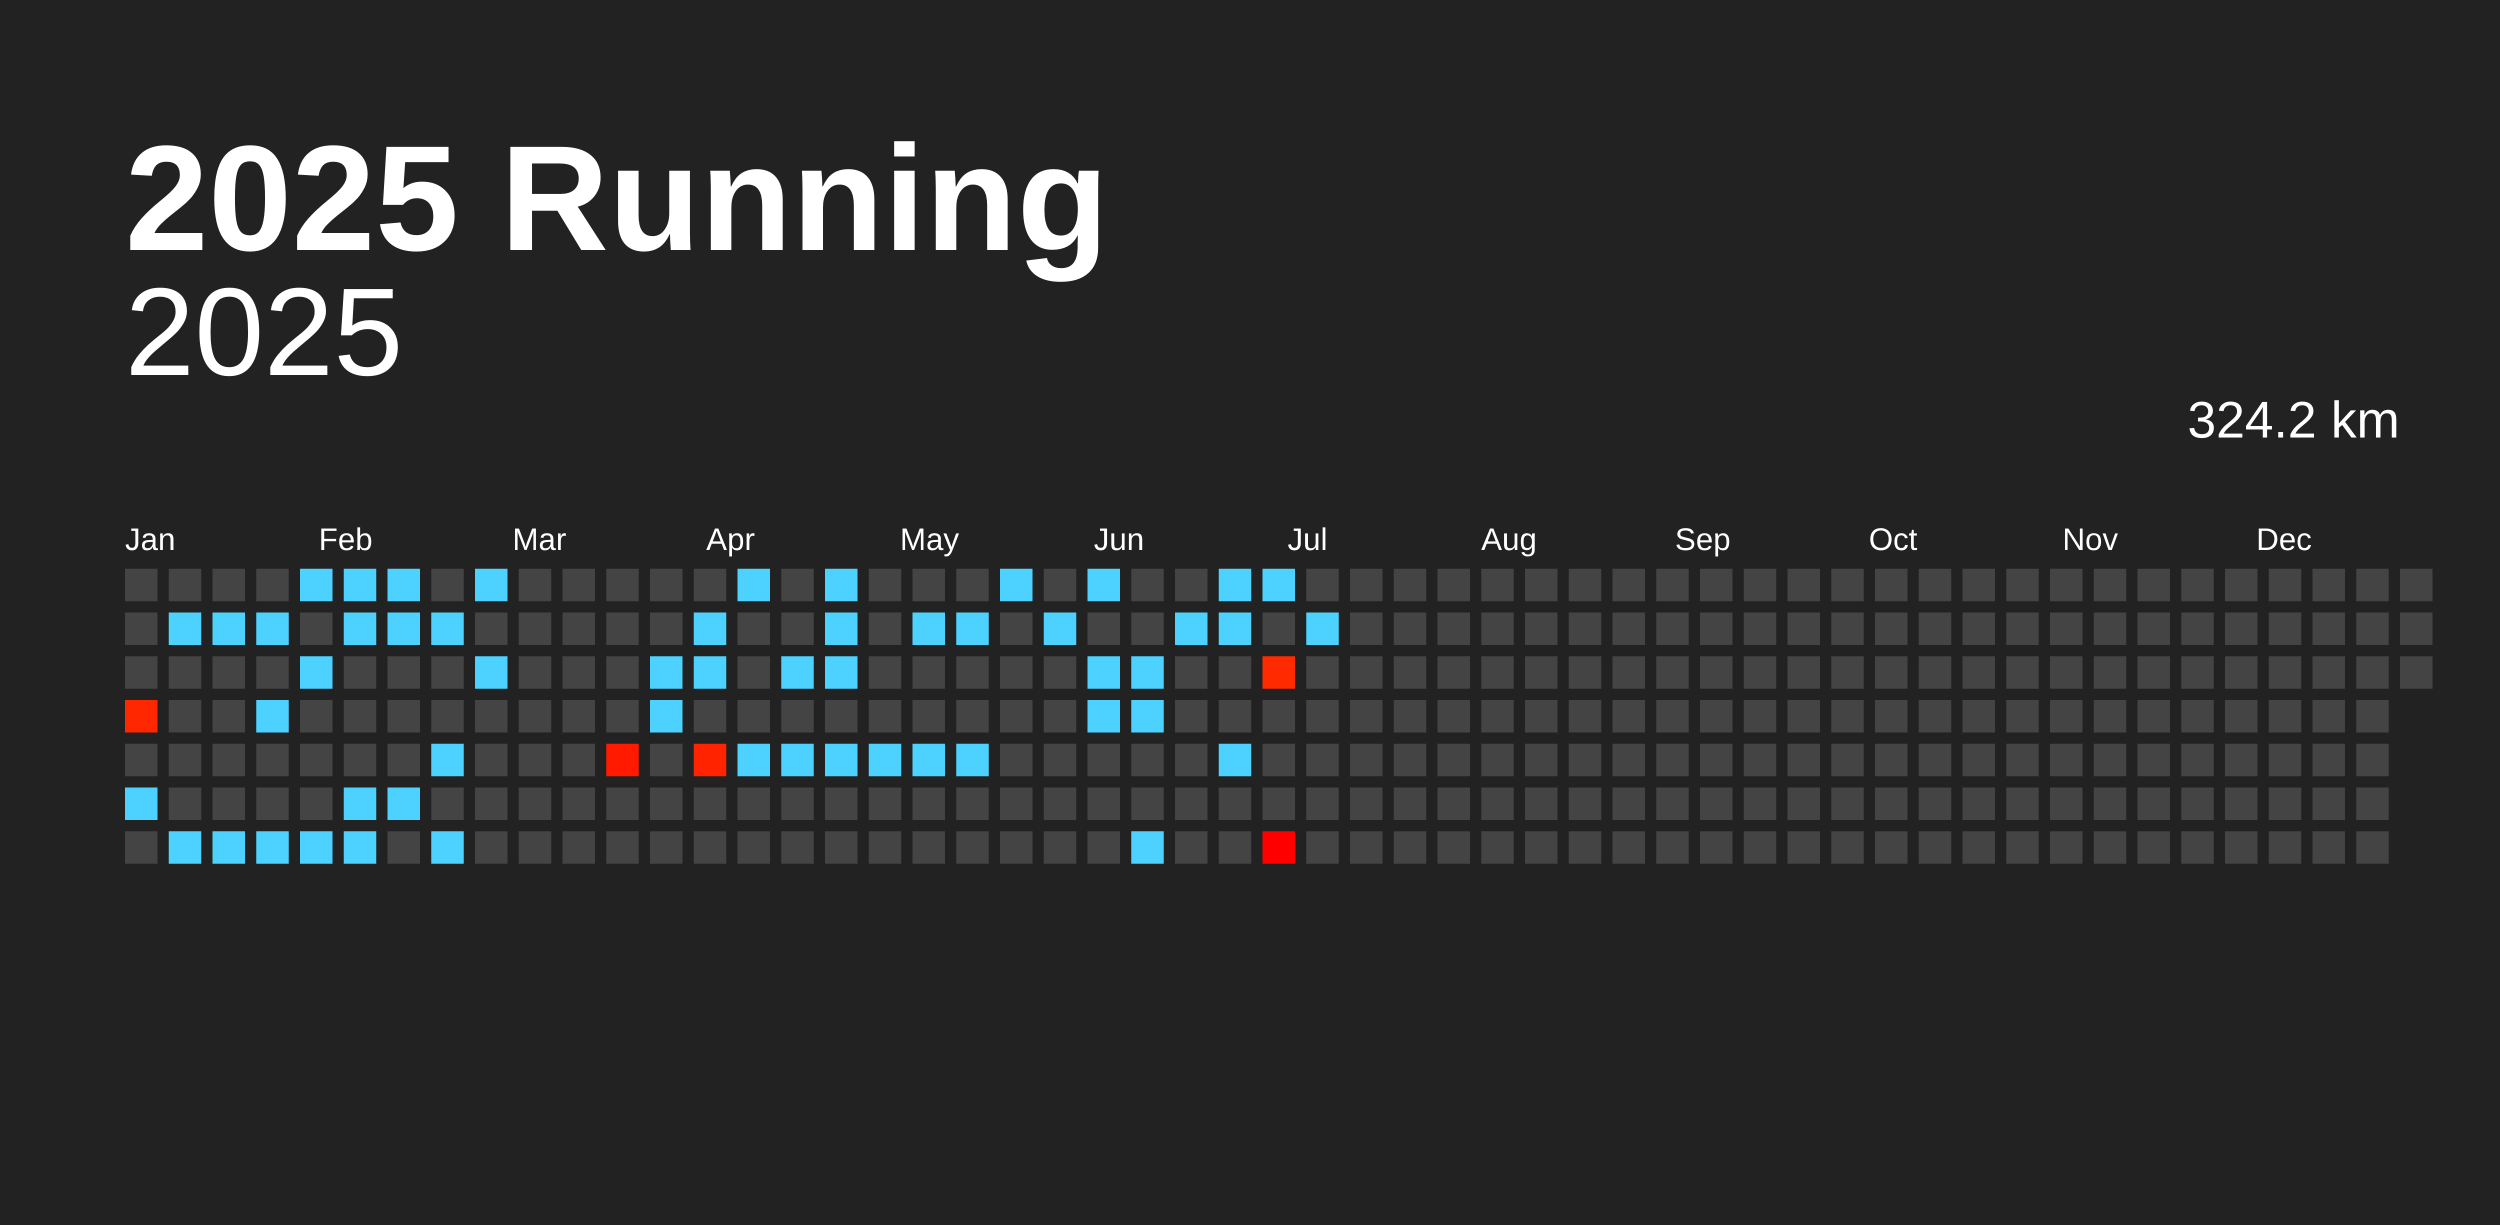
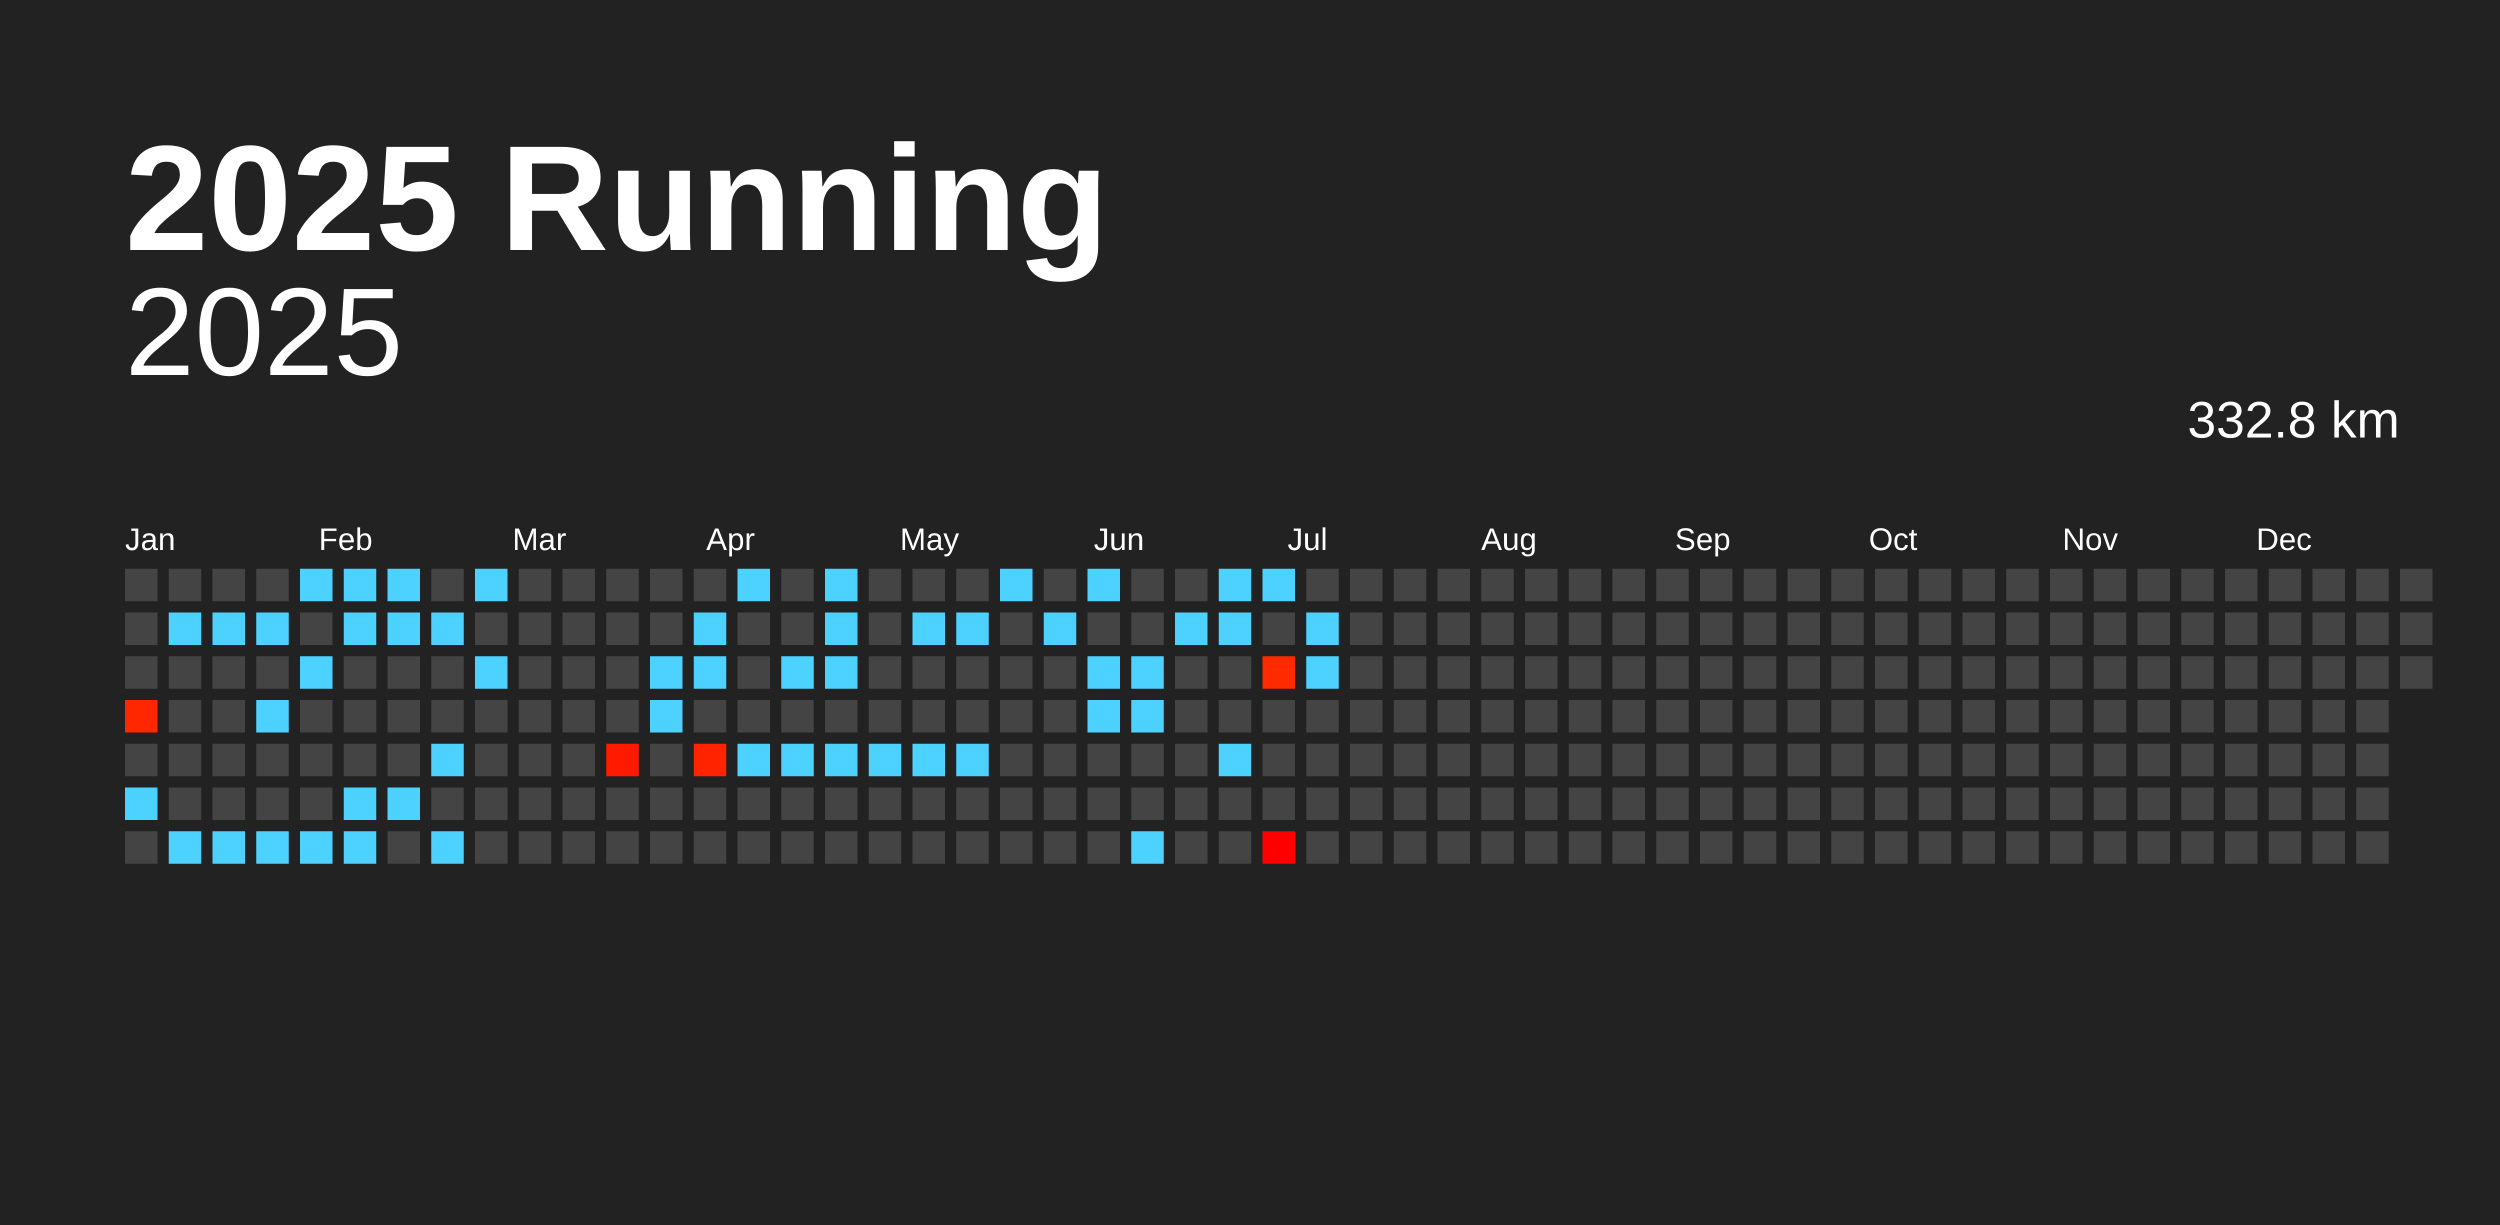
<svg xmlns="http://www.w3.org/2000/svg" baseProfile="full" height="98mm" version="1.1" viewBox="0,0,200,98" width="200mm">
  <defs />
  <rect fill="#222222" height="98" width="200" x="0" y="0" />
  <text fill="#FFFFFF" style="font-size:12px; font-family:Arial; font-weight:bold;" x="10" y="20">2025 Running</text>
  <text alignment-baseline="hanging" fill="#FFFFFF" style="font-size:10.0px; font-family:Arial;" x="10" y="30">2025</text>
-   <text alignment-baseline="hanging" fill="#FFFFFF" style="font-size:4.125px; font-family:Arial;" x="175" y="35">324.2 km</text>
+   <text alignment-baseline="hanging" fill="#FFFFFF" style="font-size:4.125px; font-family:Arial;" x="175" y="35">332.8 km</text>
  <text fill="#FFFFFF" style="font-size:2.5px; font-family:Arial" x="10.0" y="44">Jan</text>
  <text fill="#FFFFFF" style="font-size:2.5px; font-family:Arial" x="25.5" y="44">Feb</text>
  <text fill="#FFFFFF" style="font-size:2.5px; font-family:Arial" x="41.0" y="44">Mar</text>
  <text fill="#FFFFFF" style="font-size:2.5px; font-family:Arial" x="56.5" y="44">Apr</text>
  <text fill="#FFFFFF" style="font-size:2.5px; font-family:Arial" x="72.0" y="44">May</text>
  <text fill="#FFFFFF" style="font-size:2.5px; font-family:Arial" x="87.5" y="44">Jun</text>
  <text fill="#FFFFFF" style="font-size:2.5px; font-family:Arial" x="103.0" y="44">Jul</text>
  <text fill="#FFFFFF" style="font-size:2.5px; font-family:Arial" x="118.5" y="44">Aug</text>
  <text fill="#FFFFFF" style="font-size:2.5px; font-family:Arial" x="134.0" y="44">Sep</text>
  <text fill="#FFFFFF" style="font-size:2.5px; font-family:Arial" x="149.5" y="44">Oct</text>
  <text fill="#FFFFFF" style="font-size:2.5px; font-family:Arial" x="165.0" y="44">Nov</text>
  <text fill="#FFFFFF" style="font-size:2.5px; font-family:Arial" x="180.5" y="44">Dec</text>
  <rect fill="#444444" height="2.6" width="2.6" x="10.0" y="45.5" />
  <rect fill="#444444" height="2.6" width="2.6" x="10.0" y="49.0" />
  <rect fill="#444444" height="2.6" width="2.6" x="10.0" y="52.5" />
  <rect fill="#ff2700" height="2.6" width="2.6" x="10.0" y="56.0" />
  <rect fill="#444444" height="2.6" width="2.6" x="10.0" y="59.5" />
  <rect fill="#4dd2ff" height="2.6" width="2.6" x="10.0" y="63.0" />
  <rect fill="#444444" height="2.6" width="2.6" x="10.0" y="66.5" />
  <rect fill="#444444" height="2.6" width="2.6" x="13.5" y="45.5" />
  <rect fill="#4dd2ff" height="2.6" width="2.6" x="13.5" y="49.0" />
  <rect fill="#444444" height="2.6" width="2.6" x="13.5" y="52.5" />
  <rect fill="#444444" height="2.6" width="2.6" x="13.5" y="56.0" />
  <rect fill="#444444" height="2.6" width="2.6" x="13.5" y="59.5" />
  <rect fill="#444444" height="2.6" width="2.6" x="13.5" y="63.0" />
  <rect fill="#4dd2ff" height="2.6" width="2.6" x="13.5" y="66.5" />
  <rect fill="#444444" height="2.6" width="2.6" x="17.0" y="45.5" />
  <rect fill="#4dd2ff" height="2.6" width="2.6" x="17.0" y="49.0" />
  <rect fill="#444444" height="2.6" width="2.6" x="17.0" y="52.5" />
  <rect fill="#444444" height="2.6" width="2.6" x="17.0" y="56.0" />
  <rect fill="#444444" height="2.6" width="2.6" x="17.0" y="59.5" />
  <rect fill="#444444" height="2.6" width="2.6" x="17.0" y="63.0" />
  <rect fill="#4dd2ff" height="2.6" width="2.6" x="17.0" y="66.5" />
  <rect fill="#444444" height="2.6" width="2.6" x="20.5" y="45.5" />
  <rect fill="#4dd2ff" height="2.6" width="2.6" x="20.5" y="49.0" />
  <rect fill="#444444" height="2.6" width="2.6" x="20.5" y="52.5" />
  <rect fill="#4dd2ff" height="2.6" width="2.6" x="20.5" y="56.0" />
  <rect fill="#444444" height="2.6" width="2.6" x="20.5" y="59.5" />
  <rect fill="#444444" height="2.6" width="2.6" x="20.5" y="63.0" />
  <rect fill="#4dd2ff" height="2.6" width="2.6" x="20.5" y="66.5" />
  <rect fill="#4dd2ff" height="2.6" width="2.6" x="24.0" y="45.5" />
  <rect fill="#444444" height="2.6" width="2.6" x="24.0" y="49.0" />
  <rect fill="#4dd2ff" height="2.6" width="2.6" x="24.0" y="52.5" />
  <rect fill="#444444" height="2.6" width="2.6" x="24.0" y="56.0" />
  <rect fill="#444444" height="2.6" width="2.6" x="24.0" y="59.5" />
  <rect fill="#444444" height="2.6" width="2.6" x="24.0" y="63.0" />
  <rect fill="#4dd2ff" height="2.6" width="2.6" x="24.0" y="66.5" />
  <rect fill="#4dd2ff" height="2.6" width="2.6" x="27.5" y="45.5" />
  <rect fill="#4dd2ff" height="2.6" width="2.6" x="27.5" y="49.0" />
  <rect fill="#444444" height="2.6" width="2.6" x="27.5" y="52.5" />
  <rect fill="#444444" height="2.6" width="2.6" x="27.5" y="56.0" />
  <rect fill="#444444" height="2.6" width="2.6" x="27.5" y="59.5" />
  <rect fill="#4dd2ff" height="2.6" width="2.6" x="27.5" y="63.0" />
  <rect fill="#4dd2ff" height="2.6" width="2.6" x="27.5" y="66.5" />
  <rect fill="#4dd2ff" height="2.6" width="2.6" x="31.0" y="45.5" />
  <rect fill="#4dd2ff" height="2.6" width="2.6" x="31.0" y="49.0" />
  <rect fill="#444444" height="2.6" width="2.6" x="31.0" y="52.5" />
  <rect fill="#444444" height="2.6" width="2.6" x="31.0" y="56.0" />
  <rect fill="#444444" height="2.6" width="2.6" x="31.0" y="59.5" />
  <rect fill="#4dd2ff" height="2.6" width="2.6" x="31.0" y="63.0" />
  <rect fill="#444444" height="2.6" width="2.6" x="31.0" y="66.5" />
  <rect fill="#444444" height="2.6" width="2.6" x="34.5" y="45.5" />
  <rect fill="#4dd2ff" height="2.6" width="2.6" x="34.5" y="49.0" />
  <rect fill="#444444" height="2.6" width="2.6" x="34.5" y="52.5" />
  <rect fill="#444444" height="2.6" width="2.6" x="34.5" y="56.0" />
  <rect fill="#4dd2ff" height="2.6" width="2.6" x="34.5" y="59.5" />
  <rect fill="#444444" height="2.6" width="2.6" x="34.5" y="63.0" />
  <rect fill="#4dd2ff" height="2.6" width="2.6" x="34.5" y="66.5" />
  <rect fill="#4dd2ff" height="2.6" width="2.6" x="38.0" y="45.5" />
  <rect fill="#444444" height="2.6" width="2.6" x="38.0" y="49.0" />
  <rect fill="#4dd2ff" height="2.6" width="2.6" x="38.0" y="52.5" />
  <rect fill="#444444" height="2.6" width="2.6" x="38.0" y="56.0" />
  <rect fill="#444444" height="2.6" width="2.6" x="38.0" y="59.5" />
  <rect fill="#444444" height="2.6" width="2.6" x="38.0" y="63.0" />
  <rect fill="#444444" height="2.6" width="2.6" x="38.0" y="66.5" />
  <rect fill="#444444" height="2.6" width="2.6" x="41.5" y="45.5" />
  <rect fill="#444444" height="2.6" width="2.6" x="41.5" y="49.0" />
  <rect fill="#444444" height="2.6" width="2.6" x="41.5" y="52.5" />
  <rect fill="#444444" height="2.6" width="2.6" x="41.5" y="56.0" />
  <rect fill="#444444" height="2.6" width="2.6" x="41.5" y="59.5" />
  <rect fill="#444444" height="2.6" width="2.6" x="41.5" y="63.0" />
  <rect fill="#444444" height="2.6" width="2.6" x="41.5" y="66.5" />
  <rect fill="#444444" height="2.6" width="2.6" x="45.0" y="45.5" />
  <rect fill="#444444" height="2.6" width="2.6" x="45.0" y="49.0" />
  <rect fill="#444444" height="2.6" width="2.6" x="45.0" y="52.5" />
  <rect fill="#444444" height="2.6" width="2.6" x="45.0" y="56.0" />
  <rect fill="#444444" height="2.6" width="2.6" x="45.0" y="59.5" />
  <rect fill="#444444" height="2.6" width="2.6" x="45.0" y="63.0" />
  <rect fill="#444444" height="2.6" width="2.6" x="45.0" y="66.5" />
  <rect fill="#444444" height="2.6" width="2.6" x="48.5" y="45.5" />
  <rect fill="#444444" height="2.6" width="2.6" x="48.5" y="49.0" />
  <rect fill="#444444" height="2.6" width="2.6" x="48.5" y="52.5" />
  <rect fill="#444444" height="2.6" width="2.6" x="48.5" y="56.0" />
  <rect fill="#ff1a00" height="2.6" width="2.6" x="48.5" y="59.5" />
  <rect fill="#444444" height="2.6" width="2.6" x="48.5" y="63.0" />
  <rect fill="#444444" height="2.6" width="2.6" x="48.5" y="66.5" />
  <rect fill="#444444" height="2.6" width="2.6" x="52.0" y="45.5" />
  <rect fill="#444444" height="2.6" width="2.6" x="52.0" y="49.0" />
  <rect fill="#4dd2ff" height="2.6" width="2.6" x="52.0" y="52.5" />
  <rect fill="#4dd2ff" height="2.6" width="2.6" x="52.0" y="56.0" />
  <rect fill="#444444" height="2.6" width="2.6" x="52.0" y="59.5" />
  <rect fill="#444444" height="2.6" width="2.6" x="52.0" y="63.0" />
  <rect fill="#444444" height="2.6" width="2.6" x="52.0" y="66.5" />
  <rect fill="#444444" height="2.6" width="2.6" x="55.5" y="45.5" />
  <rect fill="#4dd2ff" height="2.6" width="2.6" x="55.5" y="49.0" />
  <rect fill="#4dd2ff" height="2.6" width="2.6" x="55.5" y="52.5" />
  <rect fill="#444444" height="2.6" width="2.6" x="55.5" y="56.0" />
  <rect fill="#ff2300" height="2.6" width="2.6" x="55.5" y="59.5" />
  <rect fill="#444444" height="2.6" width="2.6" x="55.5" y="63.0" />
  <rect fill="#444444" height="2.6" width="2.6" x="55.5" y="66.5" />
  <rect fill="#4dd2ff" height="2.6" width="2.6" x="59.0" y="45.5" />
  <rect fill="#444444" height="2.6" width="2.6" x="59.0" y="49.0" />
  <rect fill="#444444" height="2.6" width="2.6" x="59.0" y="52.5" />
  <rect fill="#444444" height="2.6" width="2.6" x="59.0" y="56.0" />
  <rect fill="#4dd2ff" height="2.6" width="2.6" x="59.0" y="59.5" />
  <rect fill="#444444" height="2.6" width="2.6" x="59.0" y="63.0" />
  <rect fill="#444444" height="2.6" width="2.6" x="59.0" y="66.5" />
  <rect fill="#444444" height="2.6" width="2.6" x="62.5" y="45.5" />
  <rect fill="#444444" height="2.6" width="2.6" x="62.5" y="49.0" />
  <rect fill="#4dd2ff" height="2.6" width="2.6" x="62.5" y="52.5" />
  <rect fill="#444444" height="2.6" width="2.6" x="62.5" y="56.0" />
  <rect fill="#4dd2ff" height="2.6" width="2.6" x="62.5" y="59.5" />
  <rect fill="#444444" height="2.6" width="2.6" x="62.5" y="63.0" />
  <rect fill="#444444" height="2.6" width="2.6" x="62.5" y="66.5" />
  <rect fill="#4dd2ff" height="2.6" width="2.6" x="66.0" y="45.5" />
  <rect fill="#4dd2ff" height="2.6" width="2.6" x="66.0" y="49.0" />
  <rect fill="#4dd2ff" height="2.6" width="2.6" x="66.0" y="52.5" />
  <rect fill="#444444" height="2.6" width="2.6" x="66.0" y="56.0" />
  <rect fill="#4dd2ff" height="2.6" width="2.6" x="66.0" y="59.5" />
  <rect fill="#444444" height="2.6" width="2.6" x="66.0" y="63.0" />
  <rect fill="#444444" height="2.6" width="2.6" x="66.0" y="66.5" />
  <rect fill="#444444" height="2.6" width="2.6" x="69.5" y="45.5" />
  <rect fill="#444444" height="2.6" width="2.6" x="69.5" y="49.0" />
  <rect fill="#444444" height="2.6" width="2.6" x="69.5" y="52.5" />
  <rect fill="#444444" height="2.6" width="2.6" x="69.5" y="56.0" />
  <rect fill="#4dd2ff" height="2.6" width="2.6" x="69.5" y="59.5" />
  <rect fill="#444444" height="2.6" width="2.6" x="69.5" y="63.0" />
  <rect fill="#444444" height="2.6" width="2.6" x="69.5" y="66.5" />
  <rect fill="#444444" height="2.6" width="2.6" x="73.0" y="45.5" />
  <rect fill="#4dd2ff" height="2.6" width="2.6" x="73.0" y="49.0" />
  <rect fill="#444444" height="2.6" width="2.6" x="73.0" y="52.5" />
  <rect fill="#444444" height="2.6" width="2.6" x="73.0" y="56.0" />
  <rect fill="#4dd2ff" height="2.6" width="2.6" x="73.0" y="59.5" />
  <rect fill="#444444" height="2.6" width="2.6" x="73.0" y="63.0" />
  <rect fill="#444444" height="2.6" width="2.6" x="73.0" y="66.5" />
  <rect fill="#444444" height="2.6" width="2.6" x="76.5" y="45.5" />
  <rect fill="#4dd2ff" height="2.6" width="2.6" x="76.5" y="49.0" />
  <rect fill="#444444" height="2.6" width="2.6" x="76.5" y="52.5" />
  <rect fill="#444444" height="2.6" width="2.6" x="76.5" y="56.0" />
  <rect fill="#4dd2ff" height="2.6" width="2.6" x="76.5" y="59.5" />
  <rect fill="#444444" height="2.6" width="2.6" x="76.5" y="63.0" />
  <rect fill="#444444" height="2.6" width="2.6" x="76.5" y="66.5" />
  <rect fill="#4dd2ff" height="2.6" width="2.6" x="80.0" y="45.5" />
  <rect fill="#444444" height="2.6" width="2.6" x="80.0" y="49.0" />
  <rect fill="#444444" height="2.6" width="2.6" x="80.0" y="52.5" />
  <rect fill="#444444" height="2.6" width="2.6" x="80.0" y="56.0" />
  <rect fill="#444444" height="2.6" width="2.6" x="80.0" y="59.5" />
  <rect fill="#444444" height="2.6" width="2.6" x="80.0" y="63.0" />
  <rect fill="#444444" height="2.6" width="2.6" x="80.0" y="66.5" />
  <rect fill="#444444" height="2.6" width="2.6" x="83.5" y="45.5" />
  <rect fill="#4dd2ff" height="2.6" width="2.6" x="83.5" y="49.0" />
  <rect fill="#444444" height="2.6" width="2.6" x="83.5" y="52.5" />
  <rect fill="#444444" height="2.6" width="2.6" x="83.5" y="56.0" />
  <rect fill="#444444" height="2.6" width="2.6" x="83.5" y="59.5" />
  <rect fill="#444444" height="2.6" width="2.6" x="83.5" y="63.0" />
  <rect fill="#444444" height="2.6" width="2.6" x="83.5" y="66.5" />
  <rect fill="#4dd2ff" height="2.6" width="2.6" x="87.0" y="45.5" />
  <rect fill="#444444" height="2.6" width="2.6" x="87.0" y="49.0" />
  <rect fill="#4dd2ff" height="2.6" width="2.6" x="87.0" y="52.5" />
  <rect fill="#4dd2ff" height="2.6" width="2.6" x="87.0" y="56.0" />
  <rect fill="#444444" height="2.6" width="2.6" x="87.0" y="59.5" />
  <rect fill="#444444" height="2.6" width="2.6" x="87.0" y="63.0" />
  <rect fill="#444444" height="2.6" width="2.6" x="87.0" y="66.5" />
  <rect fill="#444444" height="2.6" width="2.6" x="90.5" y="45.5" />
  <rect fill="#444444" height="2.6" width="2.6" x="90.5" y="49.0" />
  <rect fill="#4dd2ff" height="2.6" width="2.6" x="90.5" y="52.5" />
  <rect fill="#4dd2ff" height="2.6" width="2.6" x="90.5" y="56.0" />
  <rect fill="#444444" height="2.6" width="2.6" x="90.5" y="59.5" />
  <rect fill="#444444" height="2.6" width="2.6" x="90.5" y="63.0" />
  <rect fill="#4dd2ff" height="2.6" width="2.6" x="90.5" y="66.5" />
  <rect fill="#444444" height="2.6" width="2.6" x="94.0" y="45.5" />
  <rect fill="#4dd2ff" height="2.6" width="2.6" x="94.0" y="49.0" />
  <rect fill="#444444" height="2.6" width="2.6" x="94.0" y="52.5" />
  <rect fill="#444444" height="2.6" width="2.6" x="94.0" y="56.0" />
  <rect fill="#444444" height="2.6" width="2.6" x="94.0" y="59.5" />
  <rect fill="#444444" height="2.6" width="2.6" x="94.0" y="63.0" />
  <rect fill="#444444" height="2.6" width="2.6" x="94.0" y="66.5" />
  <rect fill="#4dd2ff" height="2.6" width="2.6" x="97.5" y="45.5" />
  <rect fill="#4dd2ff" height="2.6" width="2.6" x="97.5" y="49.0" />
  <rect fill="#444444" height="2.6" width="2.6" x="97.5" y="52.5" />
  <rect fill="#444444" height="2.6" width="2.6" x="97.5" y="56.0" />
  <rect fill="#4dd2ff" height="2.6" width="2.6" x="97.5" y="59.5" />
  <rect fill="#444444" height="2.6" width="2.6" x="97.5" y="63.0" />
  <rect fill="#444444" height="2.6" width="2.6" x="97.5" y="66.5" />
  <rect fill="#4dd2ff" height="2.6" width="2.6" x="101.0" y="45.5" />
  <rect fill="#444444" height="2.6" width="2.6" x="101.0" y="49.0" />
  <rect fill="#ff2a00" height="2.6" width="2.6" x="101.0" y="52.5" />
  <rect fill="#444444" height="2.6" width="2.6" x="101.0" y="56.0" />
  <rect fill="#444444" height="2.6" width="2.6" x="101.0" y="59.5" />
  <rect fill="#444444" height="2.6" width="2.6" x="101.0" y="63.0" />
  <rect fill="#ff0000" height="2.6" width="2.6" x="101.0" y="66.5" />
  <rect fill="#444444" height="2.6" width="2.6" x="104.5" y="45.5" />
  <rect fill="#4dd2ff" height="2.6" width="2.6" x="104.5" y="49.0" />
-   <rect fill="#444444" height="2.6" width="2.6" x="104.5" y="52.5" />
+   <rect fill="#4dd2ff" height="2.6" width="2.6" x="104.5" y="52.5" />
  <rect fill="#444444" height="2.6" width="2.6" x="104.5" y="56.0" />
  <rect fill="#444444" height="2.6" width="2.6" x="104.5" y="59.5" />
  <rect fill="#444444" height="2.6" width="2.6" x="104.5" y="63.0" />
  <rect fill="#444444" height="2.6" width="2.6" x="104.5" y="66.5" />
  <rect fill="#444444" height="2.6" width="2.6" x="108.0" y="45.5" />
  <rect fill="#444444" height="2.6" width="2.6" x="108.0" y="49.0" />
  <rect fill="#444444" height="2.6" width="2.6" x="108.0" y="52.5" />
  <rect fill="#444444" height="2.6" width="2.6" x="108.0" y="56.0" />
  <rect fill="#444444" height="2.6" width="2.6" x="108.0" y="59.5" />
  <rect fill="#444444" height="2.6" width="2.6" x="108.0" y="63.0" />
  <rect fill="#444444" height="2.6" width="2.6" x="108.0" y="66.5" />
  <rect fill="#444444" height="2.6" width="2.6" x="111.5" y="45.5" />
  <rect fill="#444444" height="2.6" width="2.6" x="111.5" y="49.0" />
  <rect fill="#444444" height="2.6" width="2.6" x="111.5" y="52.5" />
  <rect fill="#444444" height="2.6" width="2.6" x="111.5" y="56.0" />
  <rect fill="#444444" height="2.6" width="2.6" x="111.5" y="59.5" />
  <rect fill="#444444" height="2.6" width="2.6" x="111.5" y="63.0" />
  <rect fill="#444444" height="2.6" width="2.6" x="111.5" y="66.5" />
  <rect fill="#444444" height="2.6" width="2.6" x="115.0" y="45.5" />
  <rect fill="#444444" height="2.6" width="2.6" x="115.0" y="49.0" />
  <rect fill="#444444" height="2.6" width="2.6" x="115.0" y="52.5" />
  <rect fill="#444444" height="2.6" width="2.6" x="115.0" y="56.0" />
  <rect fill="#444444" height="2.6" width="2.6" x="115.0" y="59.5" />
  <rect fill="#444444" height="2.6" width="2.6" x="115.0" y="63.0" />
  <rect fill="#444444" height="2.6" width="2.6" x="115.0" y="66.5" />
  <rect fill="#444444" height="2.6" width="2.6" x="118.5" y="45.5" />
  <rect fill="#444444" height="2.6" width="2.6" x="118.5" y="49.0" />
  <rect fill="#444444" height="2.6" width="2.6" x="118.5" y="52.5" />
  <rect fill="#444444" height="2.6" width="2.6" x="118.5" y="56.0" />
  <rect fill="#444444" height="2.6" width="2.6" x="118.5" y="59.5" />
  <rect fill="#444444" height="2.6" width="2.6" x="118.5" y="63.0" />
  <rect fill="#444444" height="2.6" width="2.6" x="118.5" y="66.5" />
  <rect fill="#444444" height="2.6" width="2.6" x="122.0" y="45.5" />
  <rect fill="#444444" height="2.6" width="2.6" x="122.0" y="49.0" />
  <rect fill="#444444" height="2.6" width="2.6" x="122.0" y="52.5" />
  <rect fill="#444444" height="2.6" width="2.6" x="122.0" y="56.0" />
  <rect fill="#444444" height="2.6" width="2.6" x="122.0" y="59.5" />
  <rect fill="#444444" height="2.6" width="2.6" x="122.0" y="63.0" />
  <rect fill="#444444" height="2.6" width="2.6" x="122.0" y="66.5" />
  <rect fill="#444444" height="2.6" width="2.6" x="125.5" y="45.5" />
  <rect fill="#444444" height="2.6" width="2.6" x="125.5" y="49.0" />
  <rect fill="#444444" height="2.6" width="2.6" x="125.5" y="52.5" />
  <rect fill="#444444" height="2.6" width="2.6" x="125.5" y="56.0" />
  <rect fill="#444444" height="2.6" width="2.6" x="125.5" y="59.5" />
  <rect fill="#444444" height="2.6" width="2.6" x="125.5" y="63.0" />
  <rect fill="#444444" height="2.6" width="2.6" x="125.5" y="66.5" />
  <rect fill="#444444" height="2.6" width="2.6" x="129.0" y="45.5" />
  <rect fill="#444444" height="2.6" width="2.6" x="129.0" y="49.0" />
  <rect fill="#444444" height="2.6" width="2.6" x="129.0" y="52.5" />
  <rect fill="#444444" height="2.6" width="2.6" x="129.0" y="56.0" />
  <rect fill="#444444" height="2.6" width="2.6" x="129.0" y="59.5" />
  <rect fill="#444444" height="2.6" width="2.6" x="129.0" y="63.0" />
  <rect fill="#444444" height="2.6" width="2.6" x="129.0" y="66.5" />
  <rect fill="#444444" height="2.6" width="2.6" x="132.5" y="45.5" />
  <rect fill="#444444" height="2.6" width="2.6" x="132.5" y="49.0" />
  <rect fill="#444444" height="2.6" width="2.6" x="132.5" y="52.5" />
  <rect fill="#444444" height="2.6" width="2.6" x="132.5" y="56.0" />
  <rect fill="#444444" height="2.6" width="2.6" x="132.5" y="59.5" />
  <rect fill="#444444" height="2.6" width="2.6" x="132.5" y="63.0" />
  <rect fill="#444444" height="2.6" width="2.6" x="132.5" y="66.5" />
  <rect fill="#444444" height="2.6" width="2.6" x="136.0" y="45.5" />
  <rect fill="#444444" height="2.6" width="2.6" x="136.0" y="49.0" />
  <rect fill="#444444" height="2.6" width="2.6" x="136.0" y="52.5" />
  <rect fill="#444444" height="2.6" width="2.6" x="136.0" y="56.0" />
  <rect fill="#444444" height="2.6" width="2.6" x="136.0" y="59.5" />
  <rect fill="#444444" height="2.6" width="2.6" x="136.0" y="63.0" />
  <rect fill="#444444" height="2.6" width="2.6" x="136.0" y="66.5" />
  <rect fill="#444444" height="2.6" width="2.6" x="139.5" y="45.5" />
  <rect fill="#444444" height="2.6" width="2.6" x="139.5" y="49.0" />
  <rect fill="#444444" height="2.6" width="2.6" x="139.5" y="52.5" />
  <rect fill="#444444" height="2.6" width="2.6" x="139.5" y="56.0" />
  <rect fill="#444444" height="2.6" width="2.6" x="139.5" y="59.5" />
  <rect fill="#444444" height="2.6" width="2.6" x="139.5" y="63.0" />
  <rect fill="#444444" height="2.6" width="2.6" x="139.5" y="66.5" />
  <rect fill="#444444" height="2.6" width="2.6" x="143.0" y="45.5" />
  <rect fill="#444444" height="2.6" width="2.6" x="143.0" y="49.0" />
  <rect fill="#444444" height="2.6" width="2.6" x="143.0" y="52.5" />
  <rect fill="#444444" height="2.6" width="2.6" x="143.0" y="56.0" />
  <rect fill="#444444" height="2.6" width="2.6" x="143.0" y="59.5" />
  <rect fill="#444444" height="2.6" width="2.6" x="143.0" y="63.0" />
  <rect fill="#444444" height="2.6" width="2.6" x="143.0" y="66.5" />
  <rect fill="#444444" height="2.6" width="2.6" x="146.5" y="45.5" />
  <rect fill="#444444" height="2.6" width="2.6" x="146.5" y="49.0" />
  <rect fill="#444444" height="2.6" width="2.6" x="146.5" y="52.5" />
  <rect fill="#444444" height="2.6" width="2.6" x="146.5" y="56.0" />
  <rect fill="#444444" height="2.6" width="2.6" x="146.5" y="59.5" />
  <rect fill="#444444" height="2.6" width="2.6" x="146.5" y="63.0" />
  <rect fill="#444444" height="2.6" width="2.6" x="146.5" y="66.5" />
  <rect fill="#444444" height="2.6" width="2.6" x="150.0" y="45.5" />
  <rect fill="#444444" height="2.6" width="2.6" x="150.0" y="49.0" />
  <rect fill="#444444" height="2.6" width="2.6" x="150.0" y="52.5" />
  <rect fill="#444444" height="2.6" width="2.6" x="150.0" y="56.0" />
  <rect fill="#444444" height="2.6" width="2.6" x="150.0" y="59.5" />
  <rect fill="#444444" height="2.6" width="2.6" x="150.0" y="63.0" />
  <rect fill="#444444" height="2.6" width="2.6" x="150.0" y="66.5" />
  <rect fill="#444444" height="2.6" width="2.6" x="153.5" y="45.5" />
  <rect fill="#444444" height="2.6" width="2.6" x="153.5" y="49.0" />
  <rect fill="#444444" height="2.6" width="2.6" x="153.5" y="52.5" />
  <rect fill="#444444" height="2.6" width="2.6" x="153.5" y="56.0" />
  <rect fill="#444444" height="2.6" width="2.6" x="153.5" y="59.5" />
  <rect fill="#444444" height="2.6" width="2.6" x="153.5" y="63.0" />
  <rect fill="#444444" height="2.6" width="2.6" x="153.5" y="66.5" />
  <rect fill="#444444" height="2.6" width="2.6" x="157.0" y="45.5" />
  <rect fill="#444444" height="2.6" width="2.6" x="157.0" y="49.0" />
  <rect fill="#444444" height="2.6" width="2.6" x="157.0" y="52.5" />
  <rect fill="#444444" height="2.6" width="2.6" x="157.0" y="56.0" />
  <rect fill="#444444" height="2.6" width="2.6" x="157.0" y="59.5" />
  <rect fill="#444444" height="2.6" width="2.6" x="157.0" y="63.0" />
  <rect fill="#444444" height="2.6" width="2.6" x="157.0" y="66.5" />
  <rect fill="#444444" height="2.6" width="2.6" x="160.5" y="45.5" />
  <rect fill="#444444" height="2.6" width="2.6" x="160.5" y="49.0" />
  <rect fill="#444444" height="2.6" width="2.6" x="160.5" y="52.5" />
  <rect fill="#444444" height="2.6" width="2.6" x="160.5" y="56.0" />
  <rect fill="#444444" height="2.6" width="2.6" x="160.5" y="59.5" />
  <rect fill="#444444" height="2.6" width="2.6" x="160.5" y="63.0" />
  <rect fill="#444444" height="2.6" width="2.6" x="160.5" y="66.5" />
  <rect fill="#444444" height="2.6" width="2.6" x="164.0" y="45.5" />
  <rect fill="#444444" height="2.6" width="2.6" x="164.0" y="49.0" />
  <rect fill="#444444" height="2.6" width="2.6" x="164.0" y="52.5" />
  <rect fill="#444444" height="2.6" width="2.6" x="164.0" y="56.0" />
  <rect fill="#444444" height="2.6" width="2.6" x="164.0" y="59.5" />
  <rect fill="#444444" height="2.6" width="2.6" x="164.0" y="63.0" />
  <rect fill="#444444" height="2.6" width="2.6" x="164.0" y="66.5" />
  <rect fill="#444444" height="2.6" width="2.6" x="167.5" y="45.5" />
  <rect fill="#444444" height="2.6" width="2.6" x="167.5" y="49.0" />
  <rect fill="#444444" height="2.6" width="2.6" x="167.5" y="52.5" />
  <rect fill="#444444" height="2.6" width="2.6" x="167.5" y="56.0" />
  <rect fill="#444444" height="2.6" width="2.6" x="167.5" y="59.5" />
  <rect fill="#444444" height="2.6" width="2.6" x="167.5" y="63.0" />
  <rect fill="#444444" height="2.6" width="2.6" x="167.5" y="66.5" />
  <rect fill="#444444" height="2.6" width="2.6" x="171.0" y="45.5" />
  <rect fill="#444444" height="2.6" width="2.6" x="171.0" y="49.0" />
  <rect fill="#444444" height="2.6" width="2.6" x="171.0" y="52.5" />
  <rect fill="#444444" height="2.6" width="2.6" x="171.0" y="56.0" />
  <rect fill="#444444" height="2.6" width="2.6" x="171.0" y="59.5" />
  <rect fill="#444444" height="2.6" width="2.6" x="171.0" y="63.0" />
  <rect fill="#444444" height="2.6" width="2.6" x="171.0" y="66.5" />
  <rect fill="#444444" height="2.6" width="2.6" x="174.5" y="45.5" />
  <rect fill="#444444" height="2.6" width="2.6" x="174.5" y="49.0" />
  <rect fill="#444444" height="2.6" width="2.6" x="174.5" y="52.5" />
  <rect fill="#444444" height="2.6" width="2.6" x="174.5" y="56.0" />
  <rect fill="#444444" height="2.6" width="2.6" x="174.5" y="59.5" />
  <rect fill="#444444" height="2.6" width="2.6" x="174.5" y="63.0" />
  <rect fill="#444444" height="2.6" width="2.6" x="174.5" y="66.5" />
  <rect fill="#444444" height="2.6" width="2.6" x="178.0" y="45.5" />
  <rect fill="#444444" height="2.6" width="2.6" x="178.0" y="49.0" />
  <rect fill="#444444" height="2.6" width="2.6" x="178.0" y="52.5" />
  <rect fill="#444444" height="2.6" width="2.6" x="178.0" y="56.0" />
  <rect fill="#444444" height="2.6" width="2.6" x="178.0" y="59.5" />
  <rect fill="#444444" height="2.6" width="2.6" x="178.0" y="63.0" />
  <rect fill="#444444" height="2.6" width="2.6" x="178.0" y="66.5" />
  <rect fill="#444444" height="2.6" width="2.6" x="181.5" y="45.5" />
  <rect fill="#444444" height="2.6" width="2.6" x="181.5" y="49.0" />
  <rect fill="#444444" height="2.6" width="2.6" x="181.5" y="52.5" />
  <rect fill="#444444" height="2.6" width="2.6" x="181.5" y="56.0" />
  <rect fill="#444444" height="2.6" width="2.6" x="181.5" y="59.5" />
  <rect fill="#444444" height="2.6" width="2.6" x="181.5" y="63.0" />
  <rect fill="#444444" height="2.6" width="2.6" x="181.5" y="66.5" />
  <rect fill="#444444" height="2.6" width="2.6" x="185.0" y="45.5" />
  <rect fill="#444444" height="2.6" width="2.6" x="185.0" y="49.0" />
  <rect fill="#444444" height="2.6" width="2.6" x="185.0" y="52.5" />
  <rect fill="#444444" height="2.6" width="2.6" x="185.0" y="56.0" />
  <rect fill="#444444" height="2.6" width="2.6" x="185.0" y="59.5" />
  <rect fill="#444444" height="2.6" width="2.6" x="185.0" y="63.0" />
  <rect fill="#444444" height="2.6" width="2.6" x="185.0" y="66.5" />
  <rect fill="#444444" height="2.6" width="2.6" x="188.5" y="45.5" />
  <rect fill="#444444" height="2.6" width="2.6" x="188.5" y="49.0" />
  <rect fill="#444444" height="2.6" width="2.6" x="188.5" y="52.5" />
  <rect fill="#444444" height="2.6" width="2.6" x="188.5" y="56.0" />
  <rect fill="#444444" height="2.6" width="2.6" x="188.5" y="59.5" />
  <rect fill="#444444" height="2.6" width="2.6" x="188.5" y="63.0" />
  <rect fill="#444444" height="2.6" width="2.6" x="188.5" y="66.5" />
  <rect fill="#444444" height="2.6" width="2.6" x="192.0" y="45.5" />
  <rect fill="#444444" height="2.6" width="2.6" x="192.0" y="49.0" />
  <rect fill="#444444" height="2.6" width="2.6" x="192.0" y="52.5" />
</svg>
